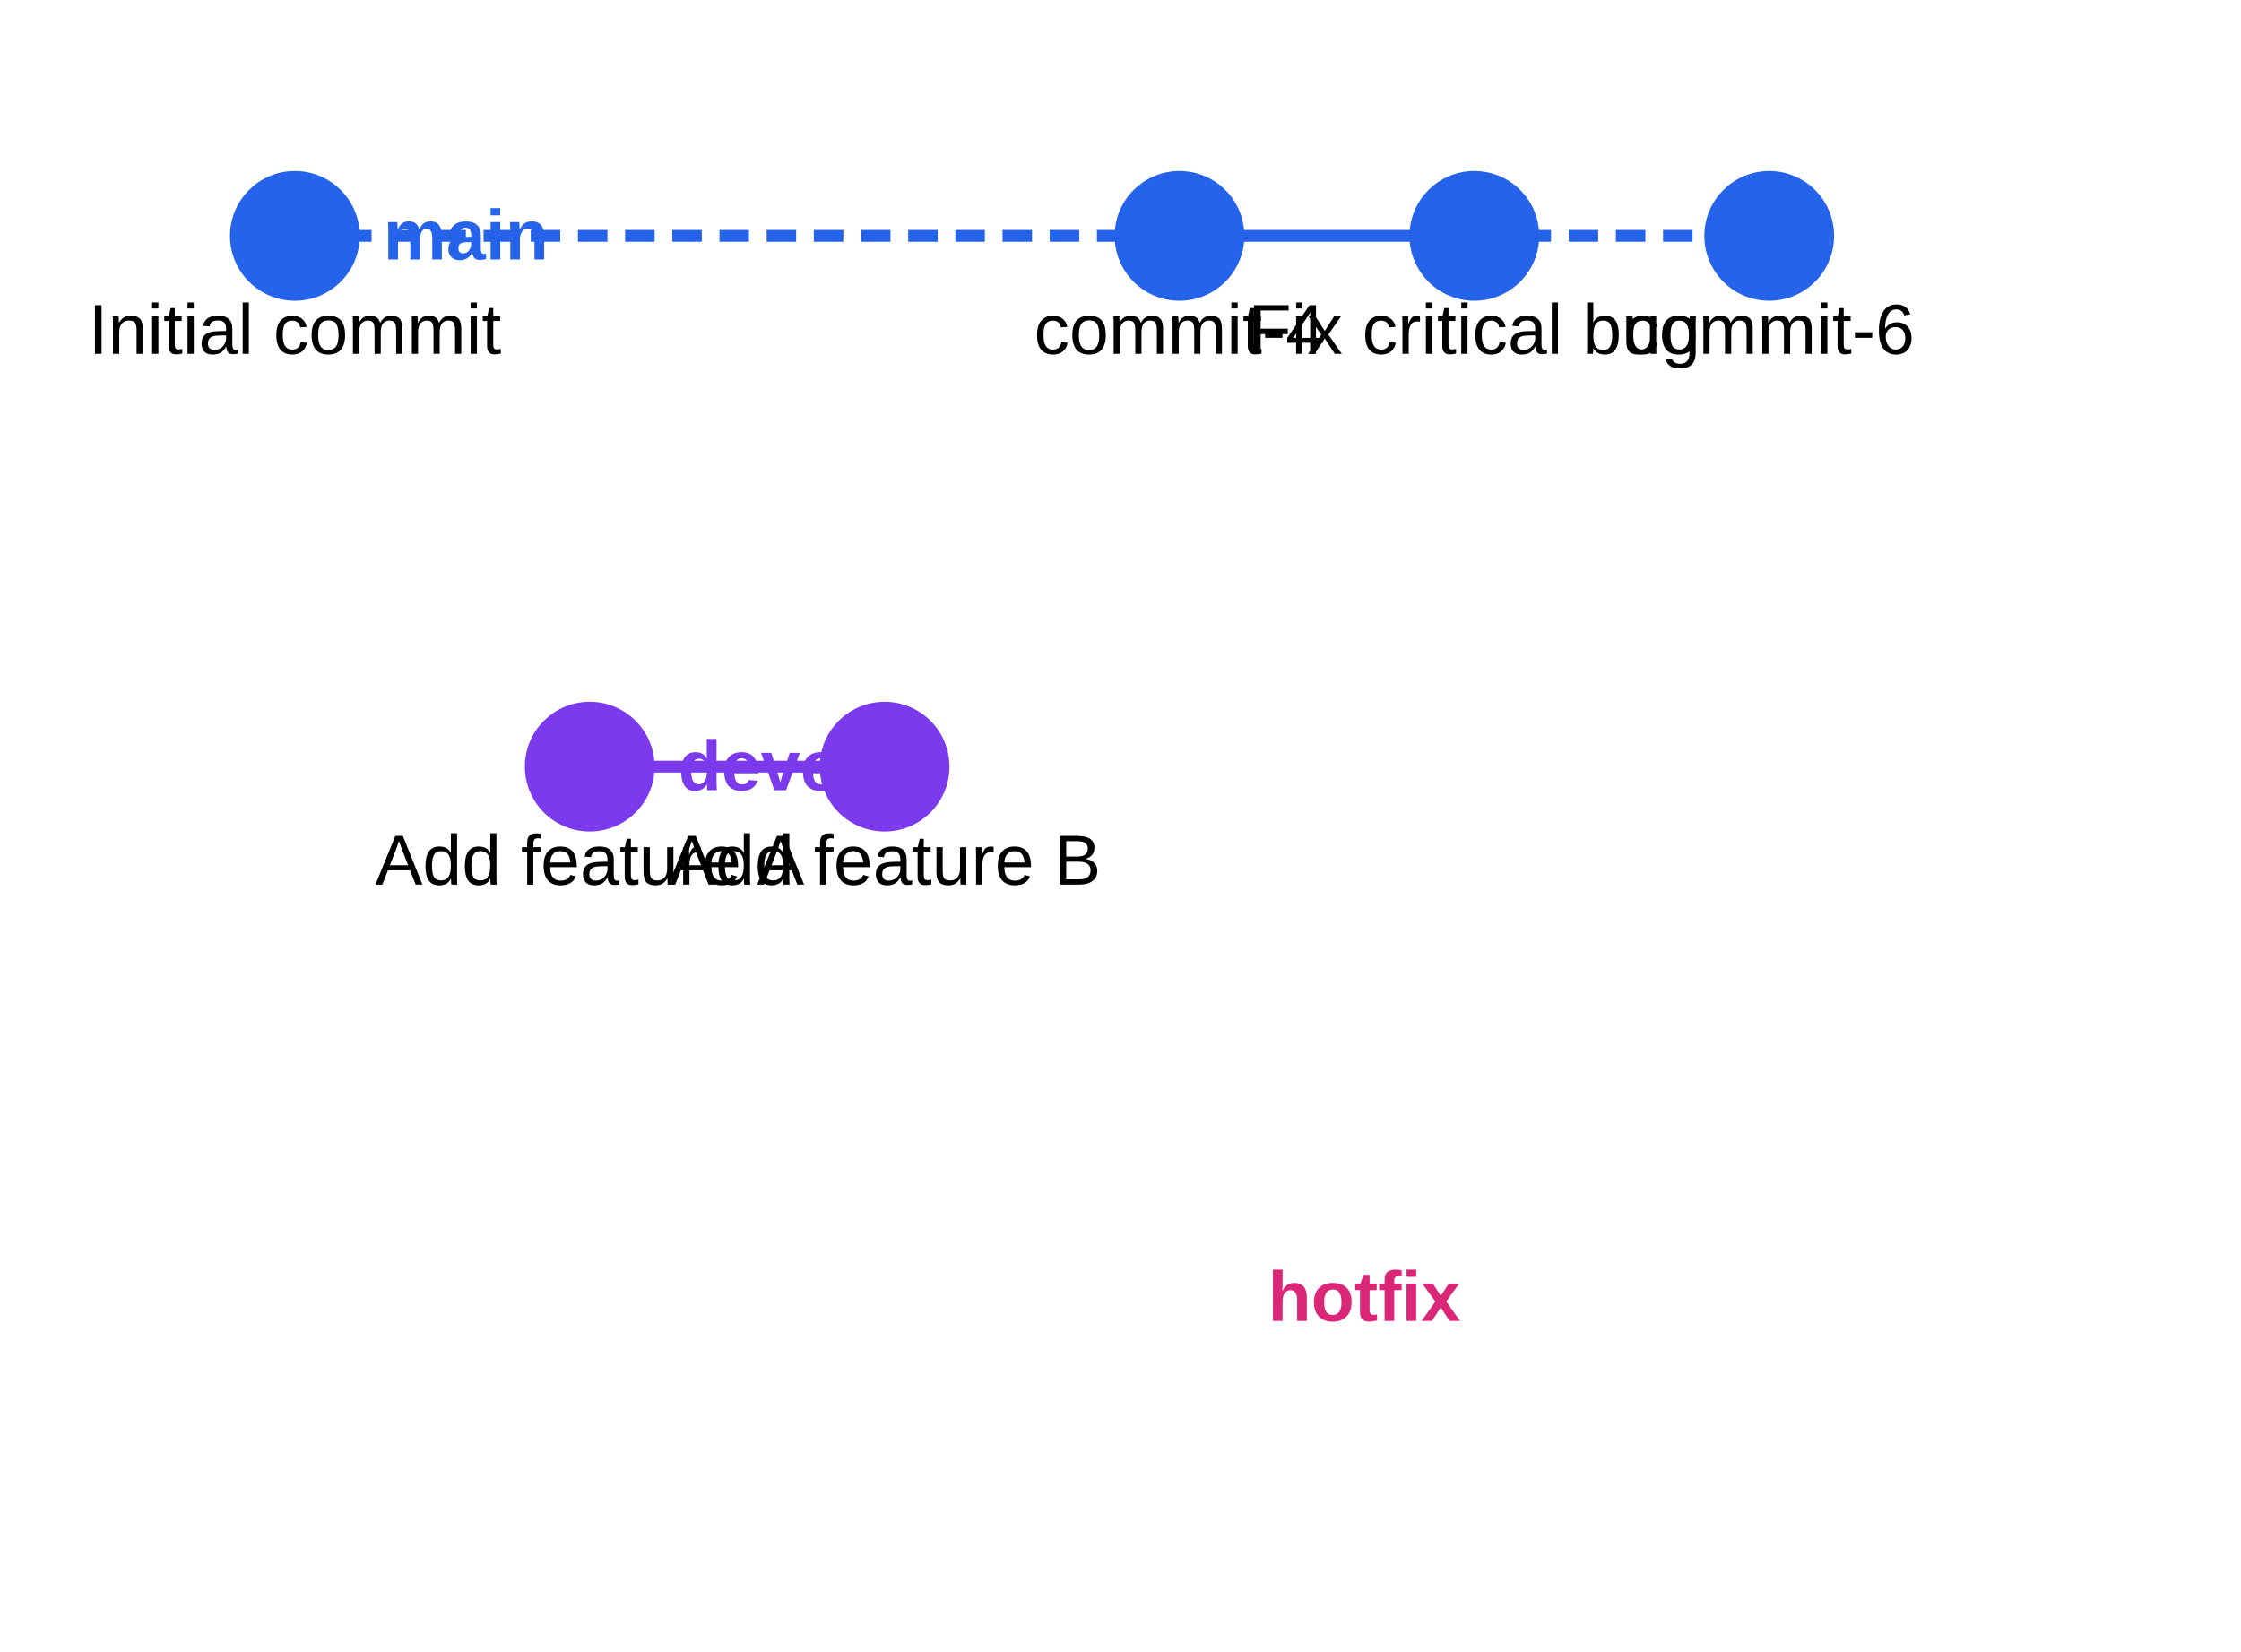
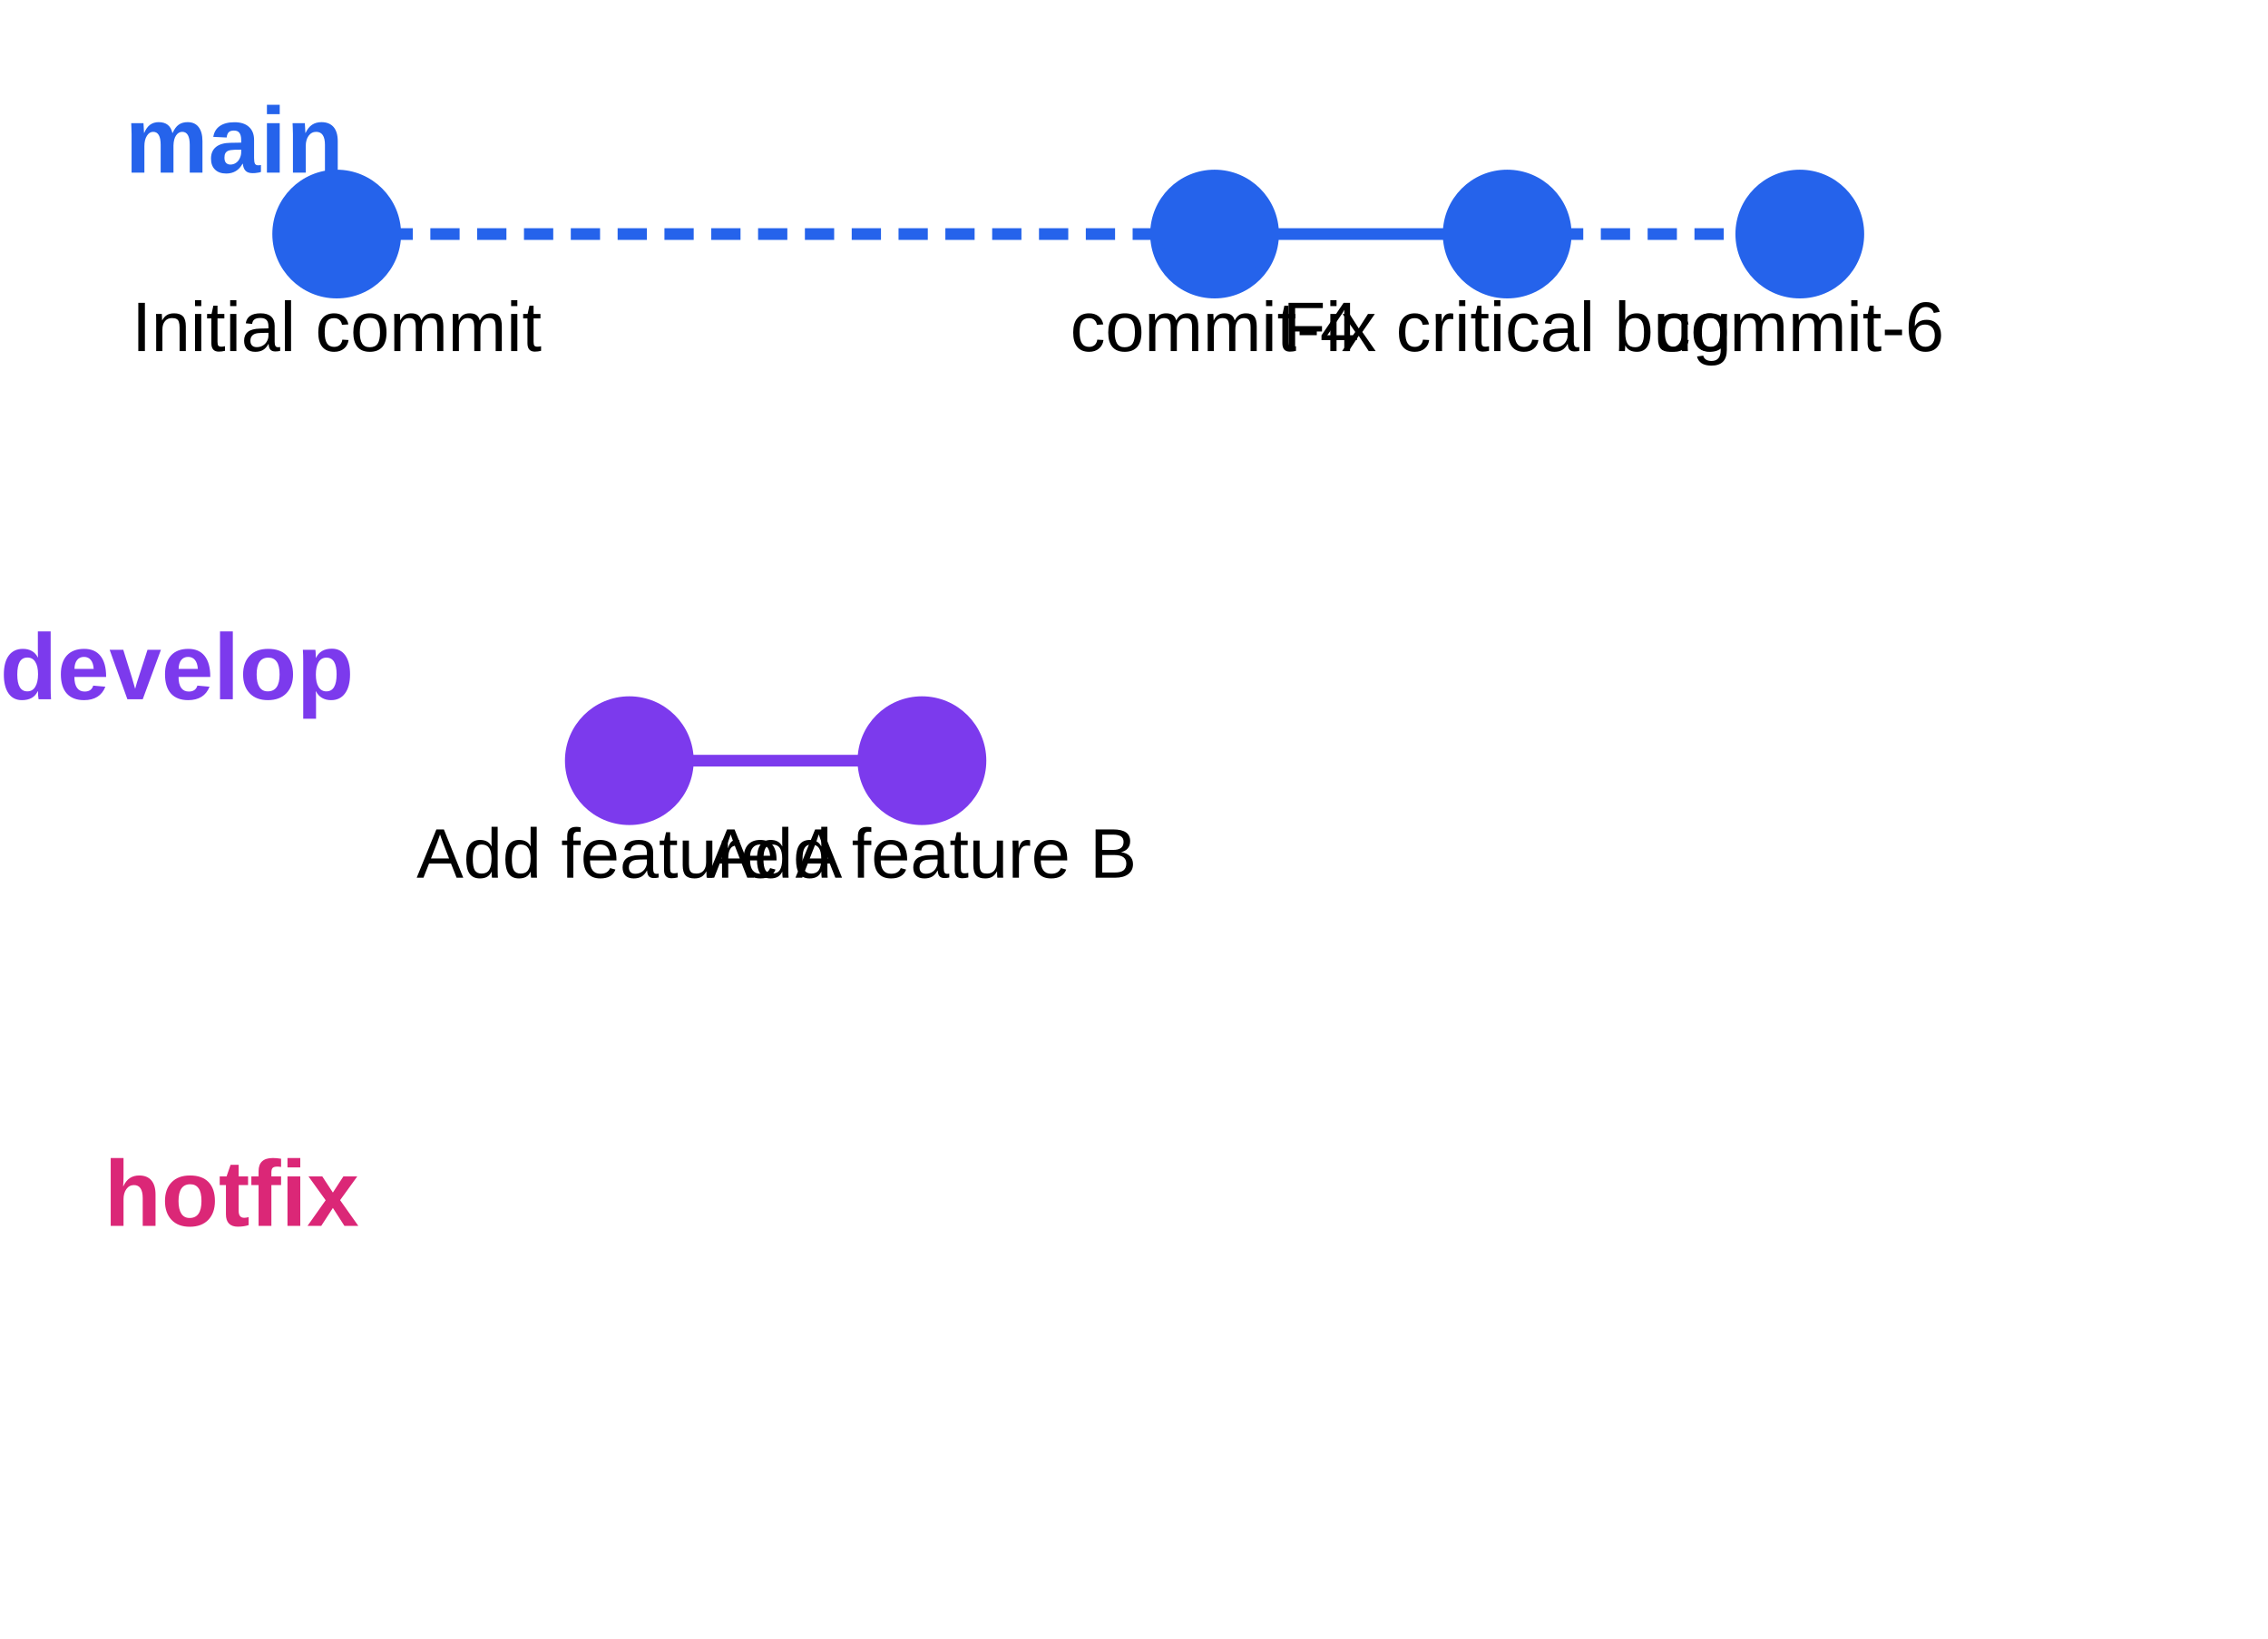
- <svg xmlns="http://www.w3.org/2000/svg" width="380.0" height="280.0" viewBox="0 0 380.0 280.0" version="1.2" baseProfile="tiny">
-   <line fill="none" stroke="#7c3aed" stroke-width="2" x1="100.0" y1="130.0" x2="150.0" y2="130.0" />
-   <path fill="none" stroke="#2563eb" stroke-width="2" d="M 50 40 L 200 40" stroke-dasharray="5,3" />
-   <line fill="none" stroke="#2563eb" stroke-width="2" x1="200.0" y1="40.0" x2="250.0" y2="40.0" />
-   <path fill="none" stroke="#2563eb" stroke-width="2" d="M 250 40 L 300 40" stroke-dasharray="5,3" />
-   <circle fill="#2563eb" stroke="#2563eb" stroke-width="2" cx="50.0" cy="40.0" r="10.0" />
-   <circle fill="#7c3aed" stroke="#7c3aed" stroke-width="2" cx="100.0" cy="130.0" r="10.0" />
-   <circle fill="#7c3aed" stroke="#7c3aed" stroke-width="2" cx="150.0" cy="130.0" r="10.0" />
-   <circle fill="#2563eb" stroke="#2563eb" stroke-width="2" cx="200.0" cy="40.0" r="10.0" />
-   <circle fill="#2563eb" stroke="#2563eb" stroke-width="2" cx="250.0" cy="40.0" r="10.0" />
-   <circle fill="#2563eb" stroke="#2563eb" stroke-width="2" cx="300.0" cy="40.0" r="10.0" />
-   <text fill="#000000" x="50.0" y="60.0" text-anchor="middle" font-family="Arial, Helvetica, sans-serif" font-size="12.0">Initial commit</text>
-   <text fill="#000000" x="100.0" y="150.0" text-anchor="middle" font-family="Arial, Helvetica, sans-serif" font-size="12.0">Add feature A</text>
-   <text fill="#000000" x="150.0" y="150.0" text-anchor="middle" font-family="Arial, Helvetica, sans-serif" font-size="12.0">Add feature B</text>
-   <text fill="#000000" x="200.0" y="60.0" text-anchor="middle" font-family="Arial, Helvetica, sans-serif" font-size="12.0">commit-4</text>
-   <text fill="#000000" x="250.0" y="60.0" text-anchor="middle" font-family="Arial, Helvetica, sans-serif" font-size="12.0">Fix critical bug</text>
-   <text fill="#000000" x="300.0" y="60.0" text-anchor="middle" font-family="Arial, Helvetica, sans-serif" font-size="12.0">commit-6</text>
-   <text fill="#2563eb" x="65.0" y="44.0" text-anchor="start" font-family="Arial, Helvetica, sans-serif" font-size="12.0" font-weight="bold">main</text>
-   <text fill="#7c3aed" x="115.0" y="134.0" text-anchor="start" font-family="Arial, Helvetica, sans-serif" font-size="12.0" font-weight="bold">develop</text>
-   <text fill="#db2777" x="215.0" y="224.0" text-anchor="start" font-family="Arial, Helvetica, sans-serif" font-size="12.0" font-weight="bold">hotfix</text>
+ <svg xmlns="http://www.w3.org/2000/svg" width="387.532" height="280.0" viewBox="0 0 387.532 280.0" version="1.2" baseProfile="tiny">
+   <line fill="none" stroke="#7c3aed" stroke-width="2" x1="107.532" y1="130.0" x2="157.532" y2="130.0" />
+   <path fill="none" stroke="#2563eb" stroke-width="2" d="M 57.532 40 L 207.532 40" stroke-dasharray="5,3" />
+   <line fill="none" stroke="#2563eb" stroke-width="2" x1="207.532" y1="40.0" x2="257.532" y2="40.0" />
+   <path fill="none" stroke="#2563eb" stroke-width="2" d="M 257.532 40 L 307.532 40" stroke-dasharray="5,3" />
+   <circle fill="#2563eb" stroke="#2563eb" stroke-width="2" cx="57.532" cy="40.0" r="10.0" />
+   <circle fill="#7c3aed" stroke="#7c3aed" stroke-width="2" cx="107.532" cy="130.0" r="10.0" />
+   <circle fill="#7c3aed" stroke="#7c3aed" stroke-width="2" cx="157.532" cy="130.0" r="10.0" />
+   <circle fill="#2563eb" stroke="#2563eb" stroke-width="2" cx="207.532" cy="40.0" r="10.0" />
+   <circle fill="#2563eb" stroke="#2563eb" stroke-width="2" cx="257.532" cy="40.0" r="10.0" />
+   <circle fill="#2563eb" stroke="#2563eb" stroke-width="2" cx="307.532" cy="40.0" r="10.0" />
+   <text fill="#000000" x="57.532" y="60.0" text-anchor="middle" font-family="Arial, Helvetica, sans-serif" font-size="12.0">Initial commit</text>
+   <text fill="#000000" x="107.532" y="150.0" text-anchor="middle" font-family="Arial, Helvetica, sans-serif" font-size="12.0">Add feature A</text>
+   <text fill="#000000" x="157.532" y="150.0" text-anchor="middle" font-family="Arial, Helvetica, sans-serif" font-size="12.0">Add feature B</text>
+   <text fill="#000000" x="207.532" y="60.0" text-anchor="middle" font-family="Arial, Helvetica, sans-serif" font-size="12.0">commit-4</text>
+   <text fill="#000000" x="257.532" y="60.0" text-anchor="middle" font-family="Arial, Helvetica, sans-serif" font-size="12.0">Fix critical bug</text>
+   <text fill="#000000" x="307.532" y="60.0" text-anchor="middle" font-family="Arial, Helvetica, sans-serif" font-size="12.0">commit-6</text>
+   <text fill="#2563eb" x="21.36" y="29.5" text-anchor="start" font-family="Arial, Helvetica, sans-serif" font-size="16.0" font-weight="bold">main</text>
+   <text fill="#7c3aed" x="0.0" y="119.5" text-anchor="start" font-family="Arial, Helvetica, sans-serif" font-size="16.0" font-weight="bold">develop</text>
+   <text fill="#db2777" x="17.792" y="209.5" text-anchor="start" font-family="Arial, Helvetica, sans-serif" font-size="16.0" font-weight="bold">hotfix</text>
</svg>
